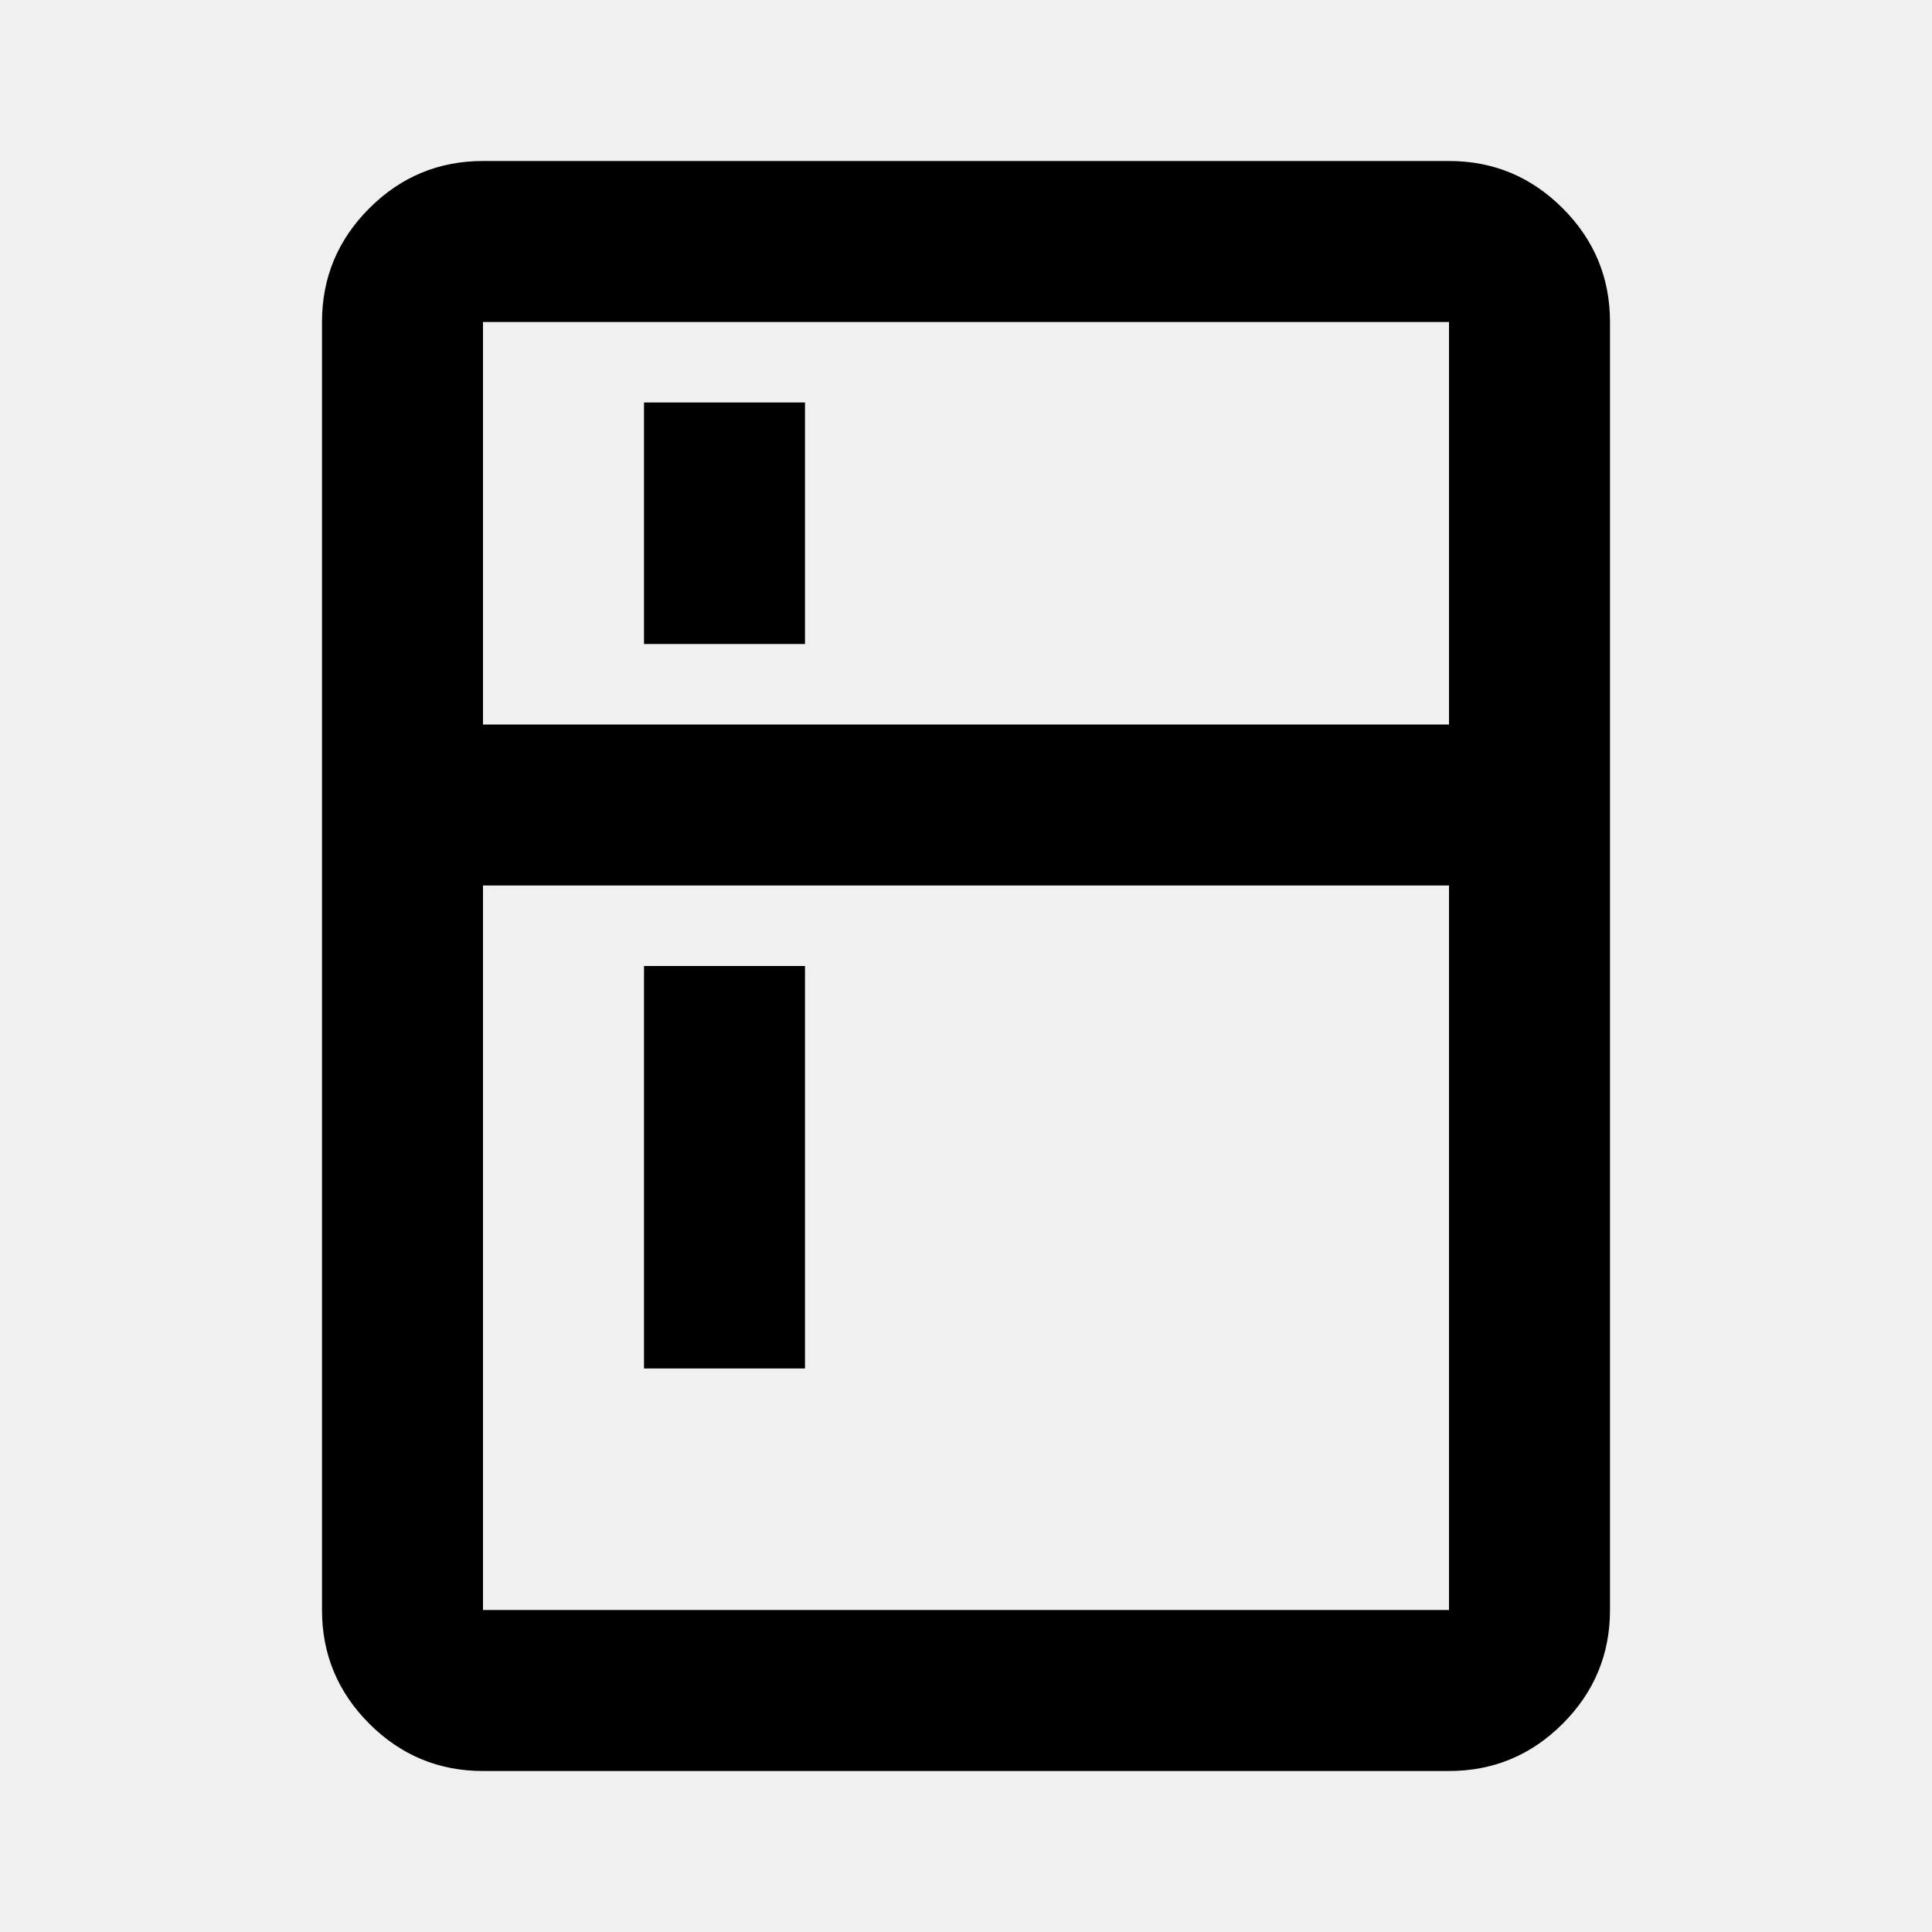
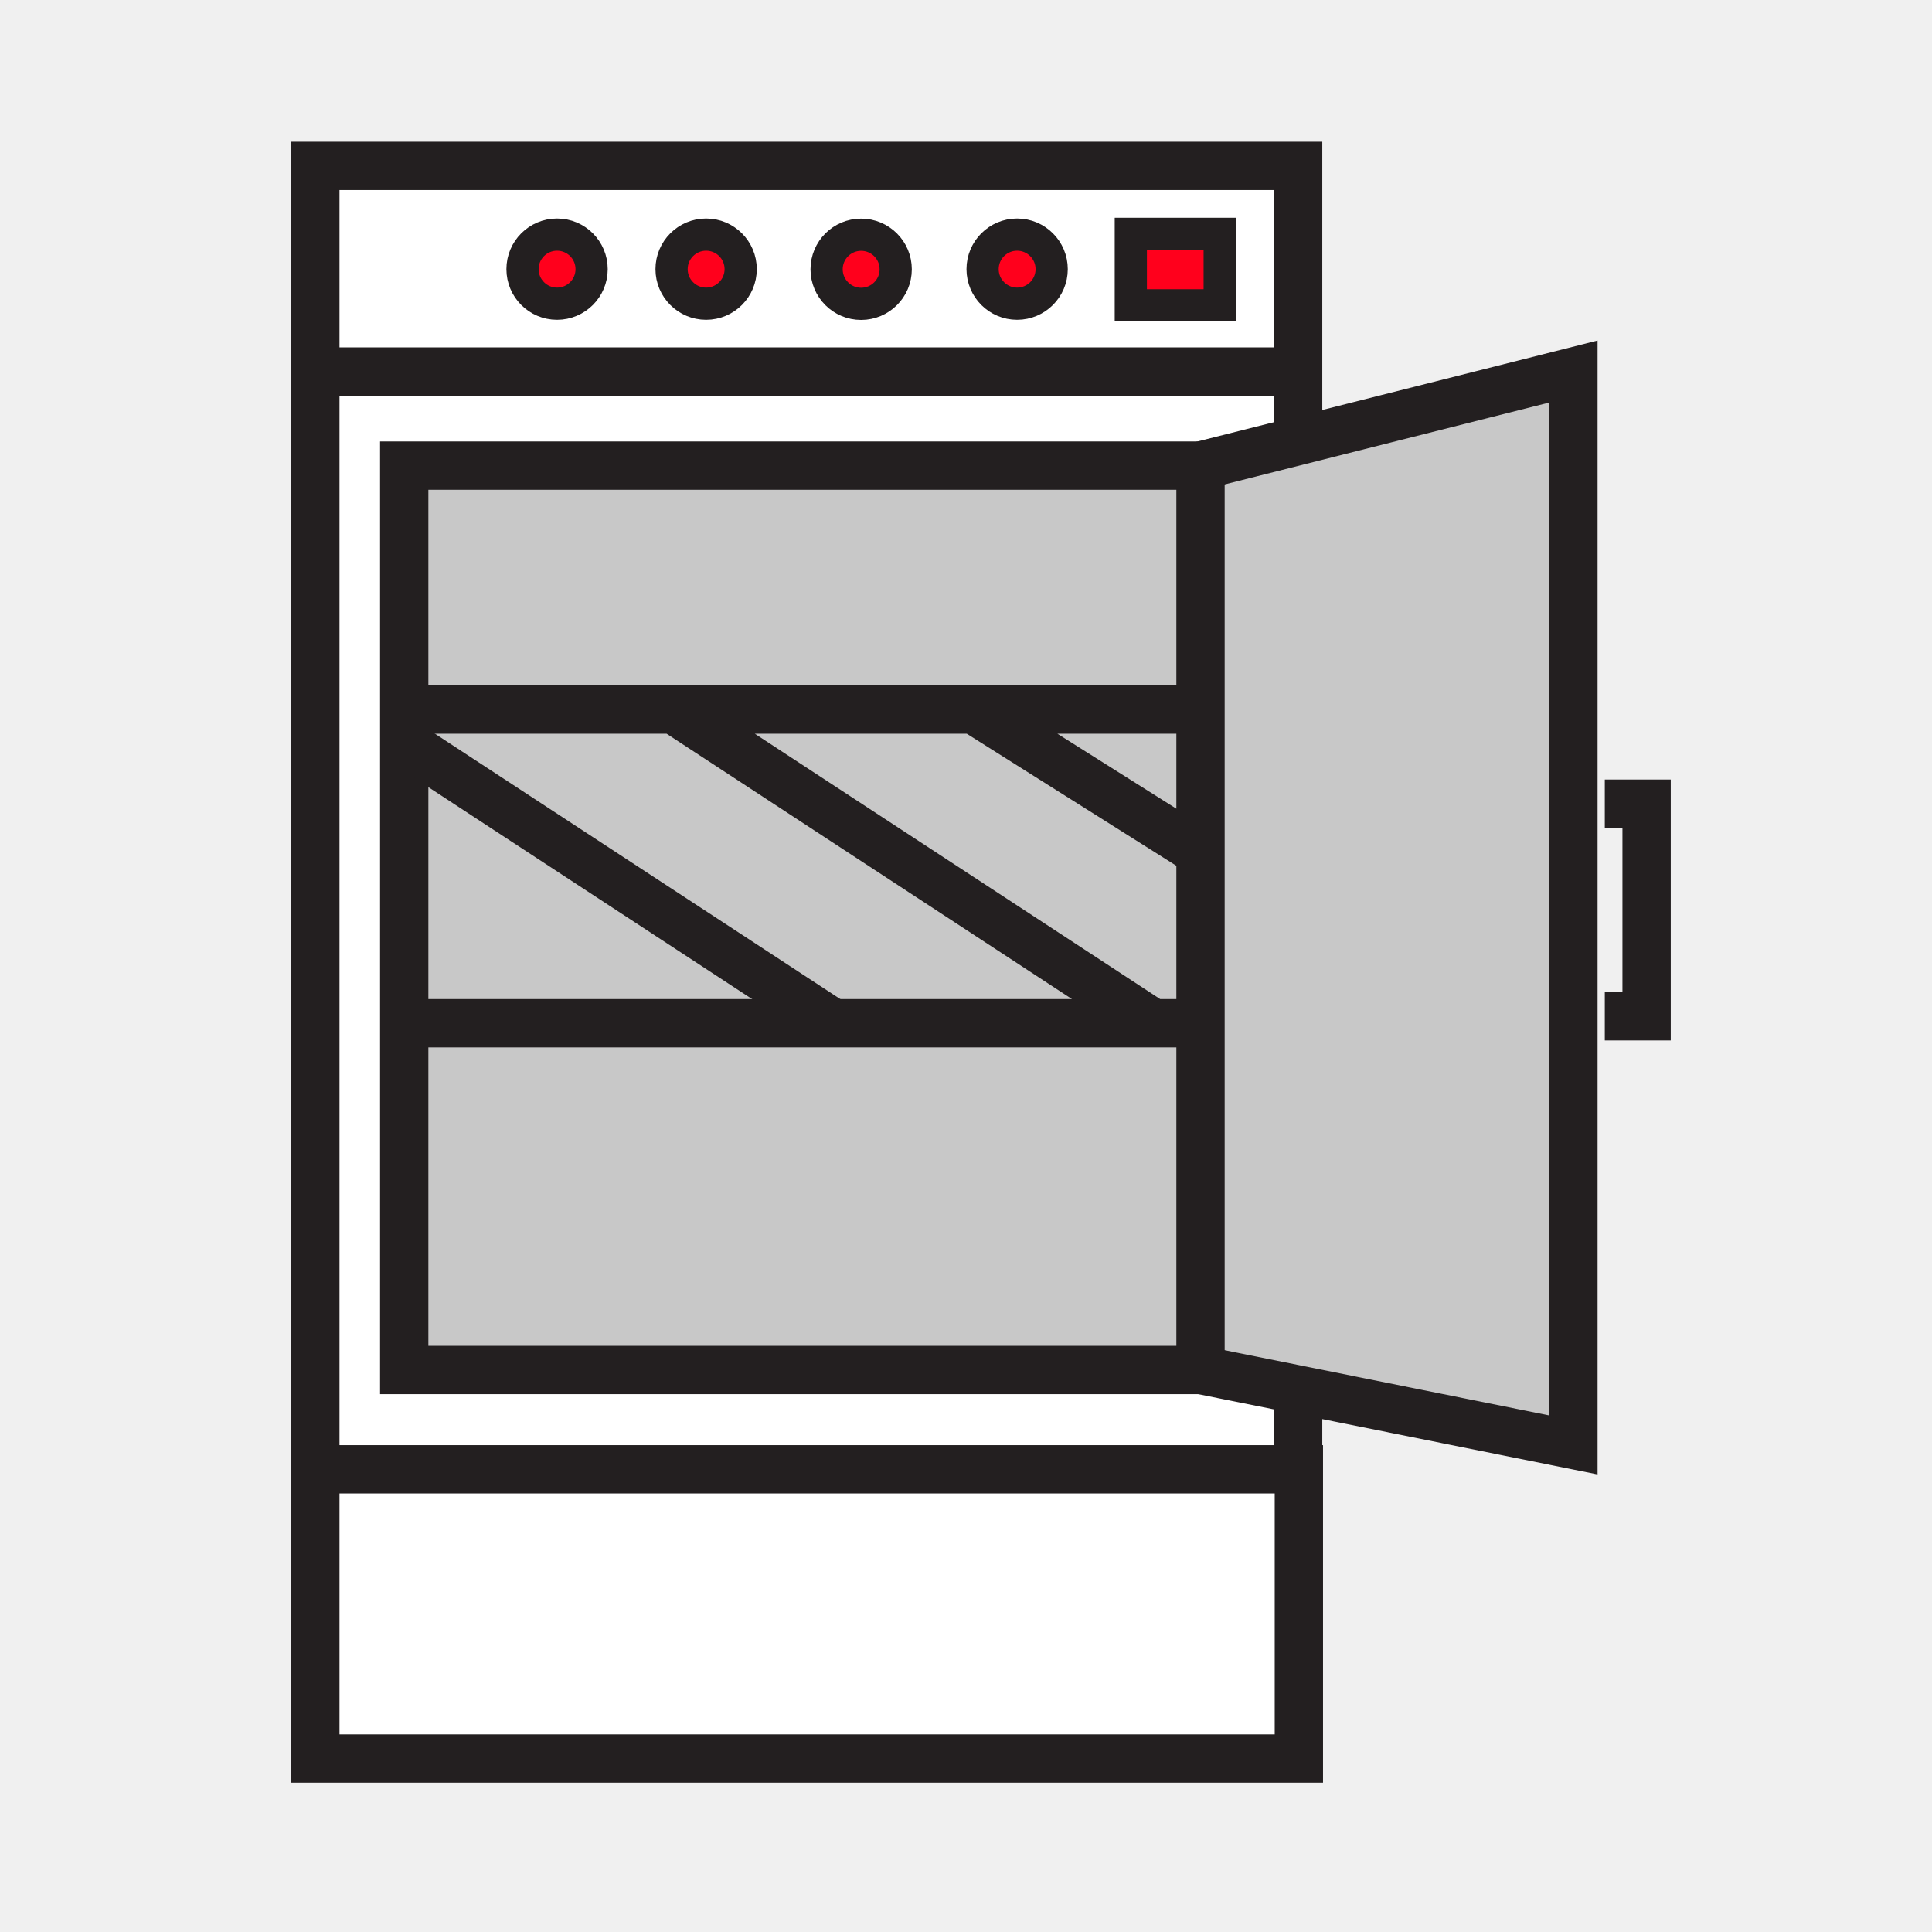
- <svg xmlns="http://www.w3.org/2000/svg" height="24" viewBox="0 -960 960 960" width="24">
-   <path d="M320-640v-120h80v120h-80Zm0 360v-200h80v200h-80ZM240-80q-33 0-56.5-23.5T160-160v-640q0-33 23.5-56.5T240-880h480q33 0 56.5 23.5T800-800v640q0 33-23.5 56.5T720-80H240Zm0-80h480v-360H240v360Zm0-440h480v-200H240v200Z" />
+ <svg xmlns="http://www.w3.org/2000/svg" width="850.394" height="850.394" viewBox="0 0 850.394 850.394" overflow="visible">
+   <path fill="#c8c8c8" d="M528.42 450.39v152.64h-350.5V450.39H507.5zM366.71 450.39H177.92V326.81z" />
+   <path fill="#c8c8c8" d="M507.5 450.39H366.71L177.92 326.81v-14.47h120.75v1.36z" />
+   <path fill="#c8c8c8" d="M528.42 375.22v75.17H507.5L298.67 313.7v-1.36h129.94z" />
+   <path fill="#c8c8c8" d="M528.42 312.34v62.88l-99.81-62.88zM528.42 204.95v107.39h-350.5V204.95zM692.56 163.54v472.47l-121.17-24.35-42.97-8.63V204.95l42.97-10.84z" />
+   <path fill="#fff" d="M571.71 646.74v127.31H138.8V646.74h432.59zM177.92 326.81V603.03h350.5l42.97 8.63v35.08H138.8v-483.2h432.59v30.57l-42.97 10.84h-350.5v107.39zM571.39 149.73v13.81H138.8V73.03h432.59v76.7zm-34.53-15.34v-31.44h-39.12v31.44h39.12zm-73.95-15.92c0-8.4-6.83-15.2-15.22-15.2-8.381 0-15.19 6.8-15.19 15.2 0 8.41 6.81 15.21 15.19 15.21 8.39 0 15.22-6.8 15.22-15.21zm-68.65.06c0-8.4-6.82-15.21-15.22-15.21-8.39 0-15.2 6.81-15.2 15.21 0 8.41 6.81 15.21 15.2 15.21 8.4 0 15.22-6.8 15.22-15.21zm-68.24-.06c0-8.4-6.82-15.2-15.22-15.2-8.38 0-15.2 6.8-15.2 15.2 0 8.41 6.82 15.21 15.2 15.21 8.4 0 15.22-6.8 15.22-15.21zm-65.61 0c0-8.4-6.82-15.2-15.22-15.2-8.39 0-15.2 6.8-15.2 15.2 0 8.41 6.81 15.21 15.2 15.21 8.4 0 15.22-6.8 15.22-15.21z" />
+   <path fill="#ff001c" d="M497.74 102.95h39.12v31.44h-39.12zM447.69 103.27c8.39 0 15.22 6.8 15.22 15.2 0 8.41-6.83 15.21-15.22 15.21-8.381 0-15.19-6.8-15.19-15.21 0-8.4 6.81-15.2 15.19-15.2zM379.04 103.32c8.4 0 15.22 6.81 15.22 15.21 0 8.41-6.82 15.21-15.22 15.21-8.39 0-15.2-6.8-15.2-15.21 0-8.4 6.81-15.21 15.2-15.21zM310.8 103.27c8.4 0 15.22 6.8 15.22 15.2 0 8.41-6.82 15.21-15.22 15.21-8.38 0-15.2-6.8-15.2-15.21 0-8.4 6.82-15.2 15.2-15.2zM245.19 103.27c8.4 0 15.22 6.8 15.22 15.2 0 8.41-6.82 15.21-15.22 15.21-8.39 0-15.2-6.8-15.2-15.21 0-8.4 6.81-15.2 15.2-15.2z" />
+   <g fill="none" stroke="#231f20">
+     <path stroke-width="21.262" d="M528.42 204.95l42.97-10.84 121.17-30.57v472.47l-121.17-24.35-42.97-8.63M571.39 646.74v-35.08" />
+     <path stroke-width="21.262" d="M571.39 194.11V73.03H138.8v573.71M138.8 163.54h432.59" />
+     <path stroke-width="21.262" d="M177.92 450.39v152.64h350.5V204.95h-350.5v121.86zM528.42 312.34h-350.5M528.42 450.39h-350.5M528.42 375.22l-99.81-62.88M507.5 450.39L298.67 313.7" />
+     <path stroke-width="21.262" d="M366.71 450.39L177.92 326.81l-.01-.01M706.37 447.34h18.4v-93.59h-18.4" />
+     <path stroke-width="14.175" d="M497.74 102.95h39.12v31.44h-39.12zM432.5 118.47c0 8.41 6.81 15.21 15.19 15.21 8.39 0 15.22-6.8 15.22-15.21 0-8.4-6.83-15.2-15.22-15.2-8.38 0-15.19 6.8-15.19 15.2zM363.84 118.53c0 8.41 6.81 15.21 15.2 15.21 8.4 0 15.22-6.8 15.22-15.21 0-8.4-6.82-15.21-15.22-15.21-8.39 0-15.2 6.81-15.2 15.21zM295.6 118.47c0 8.41 6.82 15.21 15.2 15.21 8.4 0 15.22-6.8 15.22-15.21 0-8.4-6.82-15.2-15.22-15.2-8.38 0-15.2 6.8-15.2 15.2zM229.99 118.47c0 8.41 6.81 15.21 15.2 15.21 8.4 0 15.22-6.8 15.22-15.21 0-8.4-6.82-15.2-15.22-15.2-8.39 0-15.2 6.8-15.2 15.2z" />
+     <path stroke-width="21.262" d="M571.39 646.74h.32v127.31H138.8V646.74z" />
+   </g>
+   <path fill="none" d="M0 0h850.394v850.394H0z" />
</svg>
